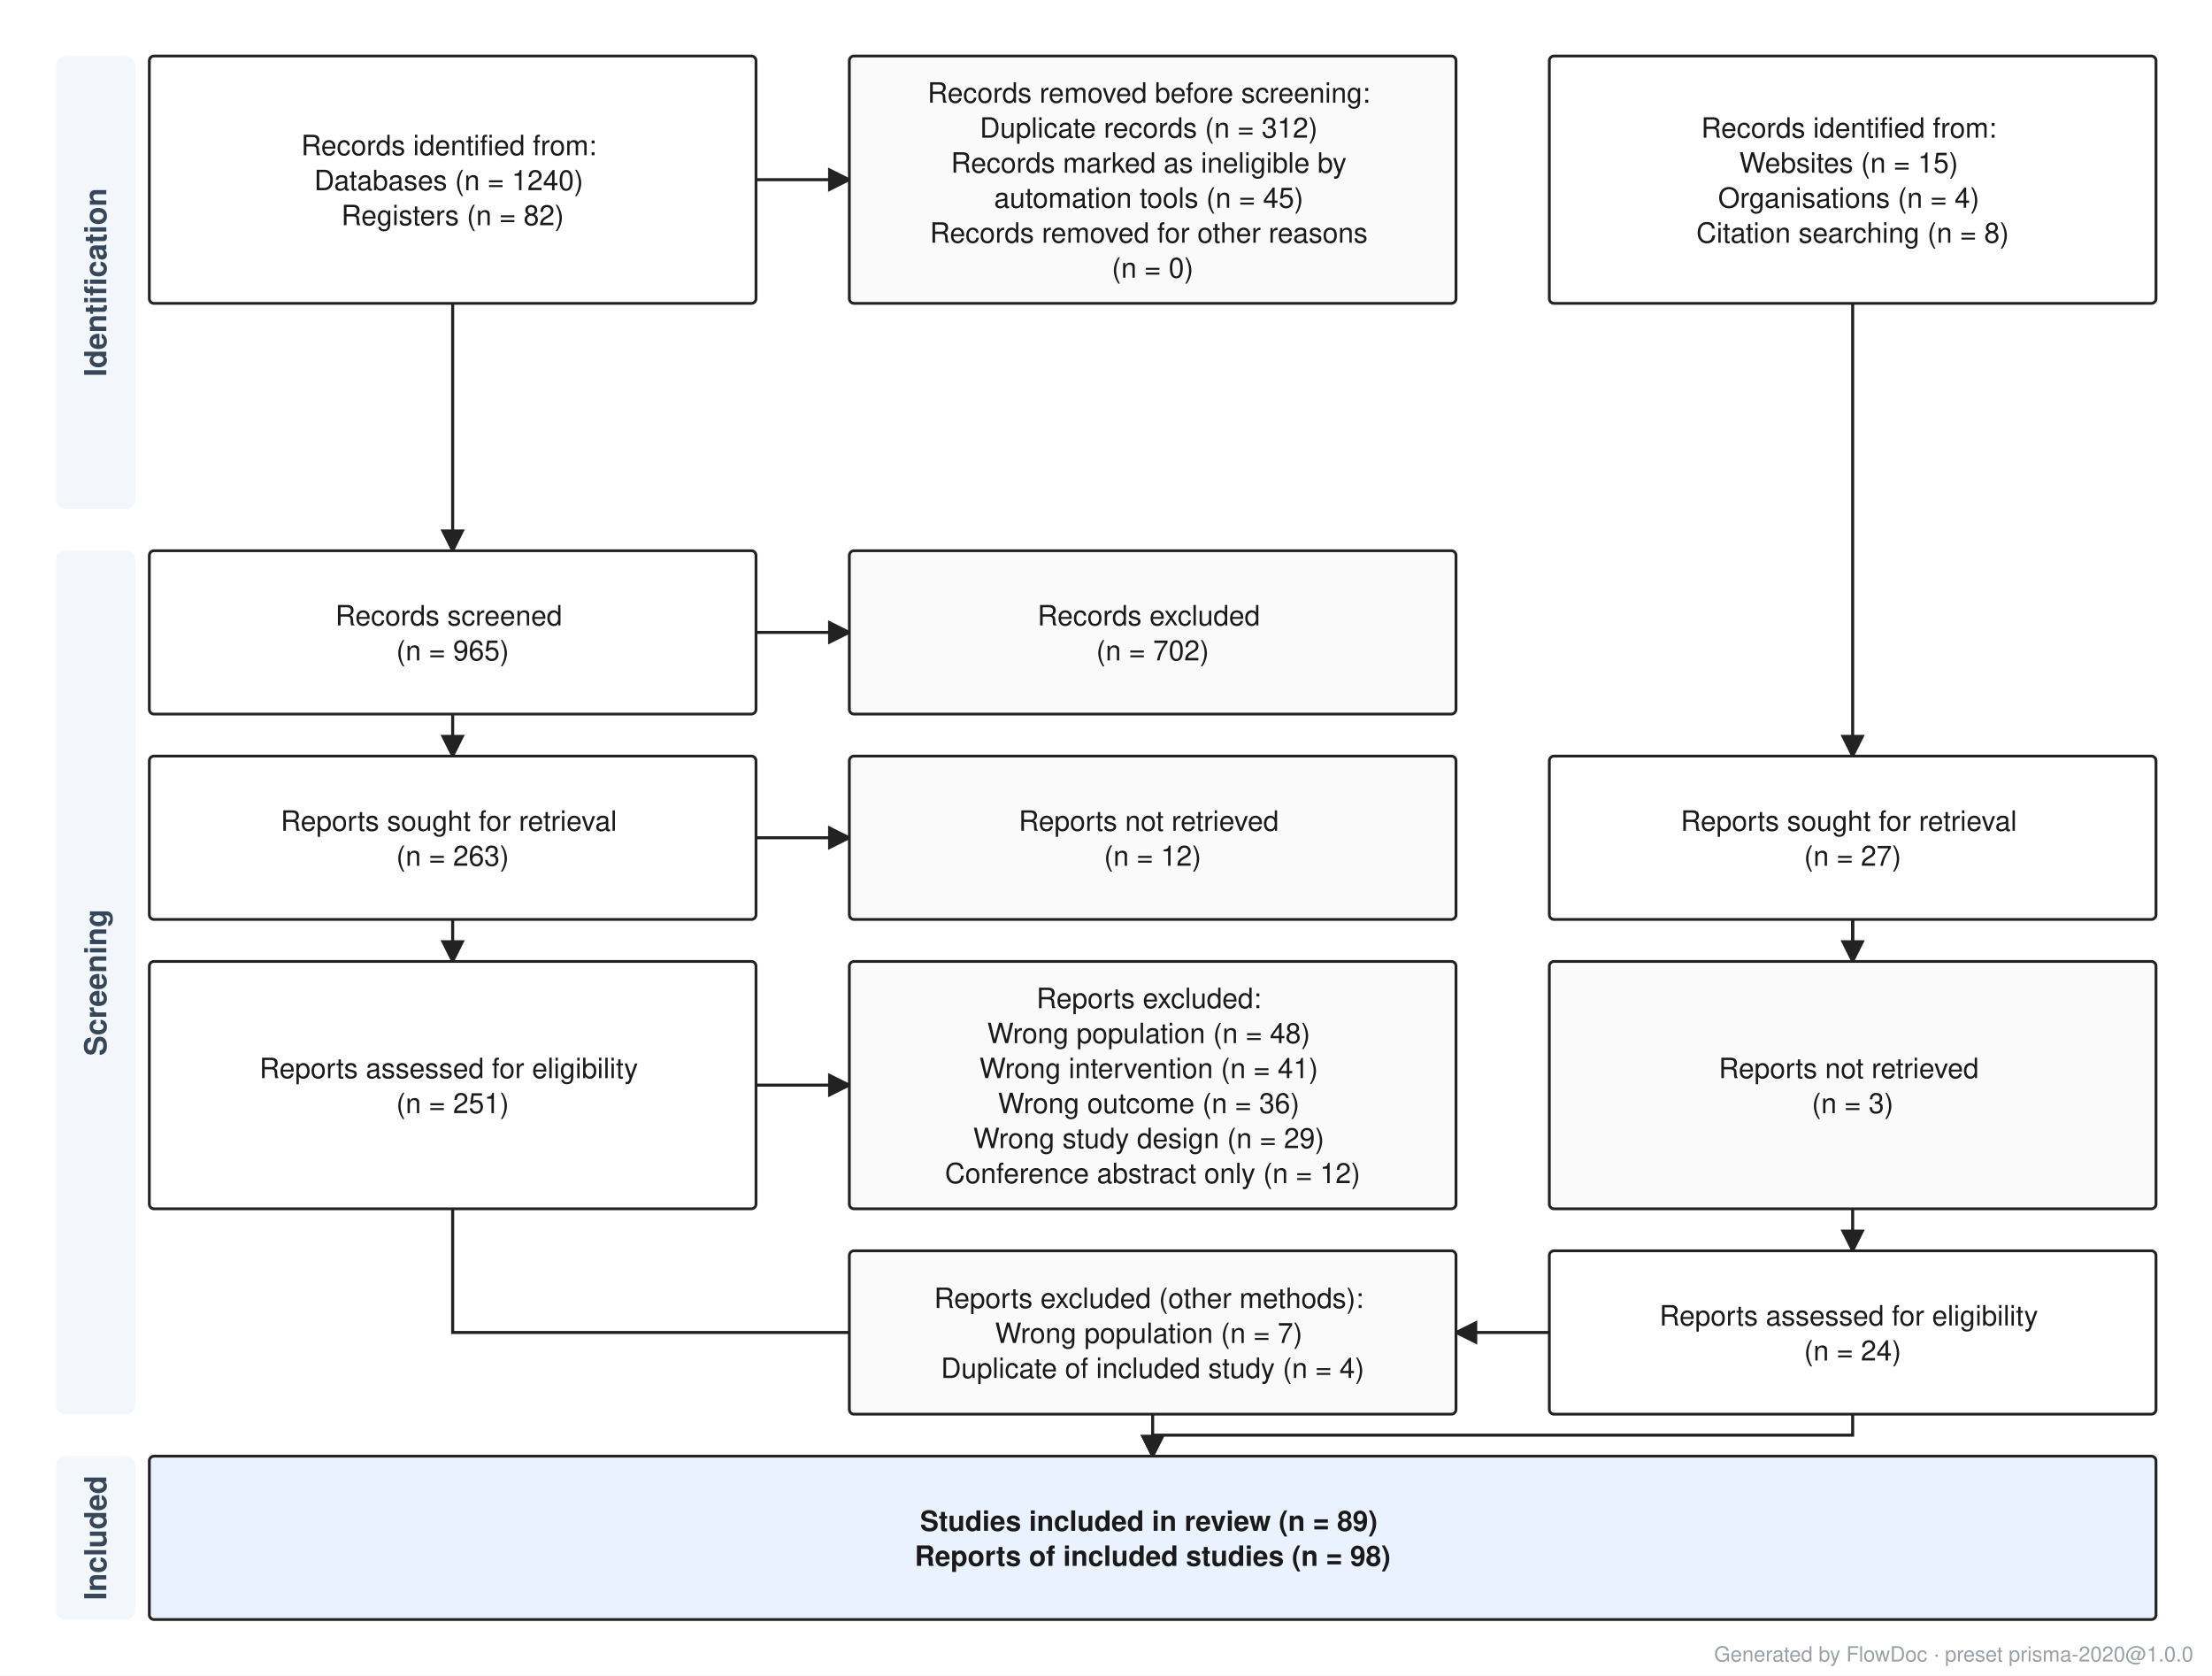
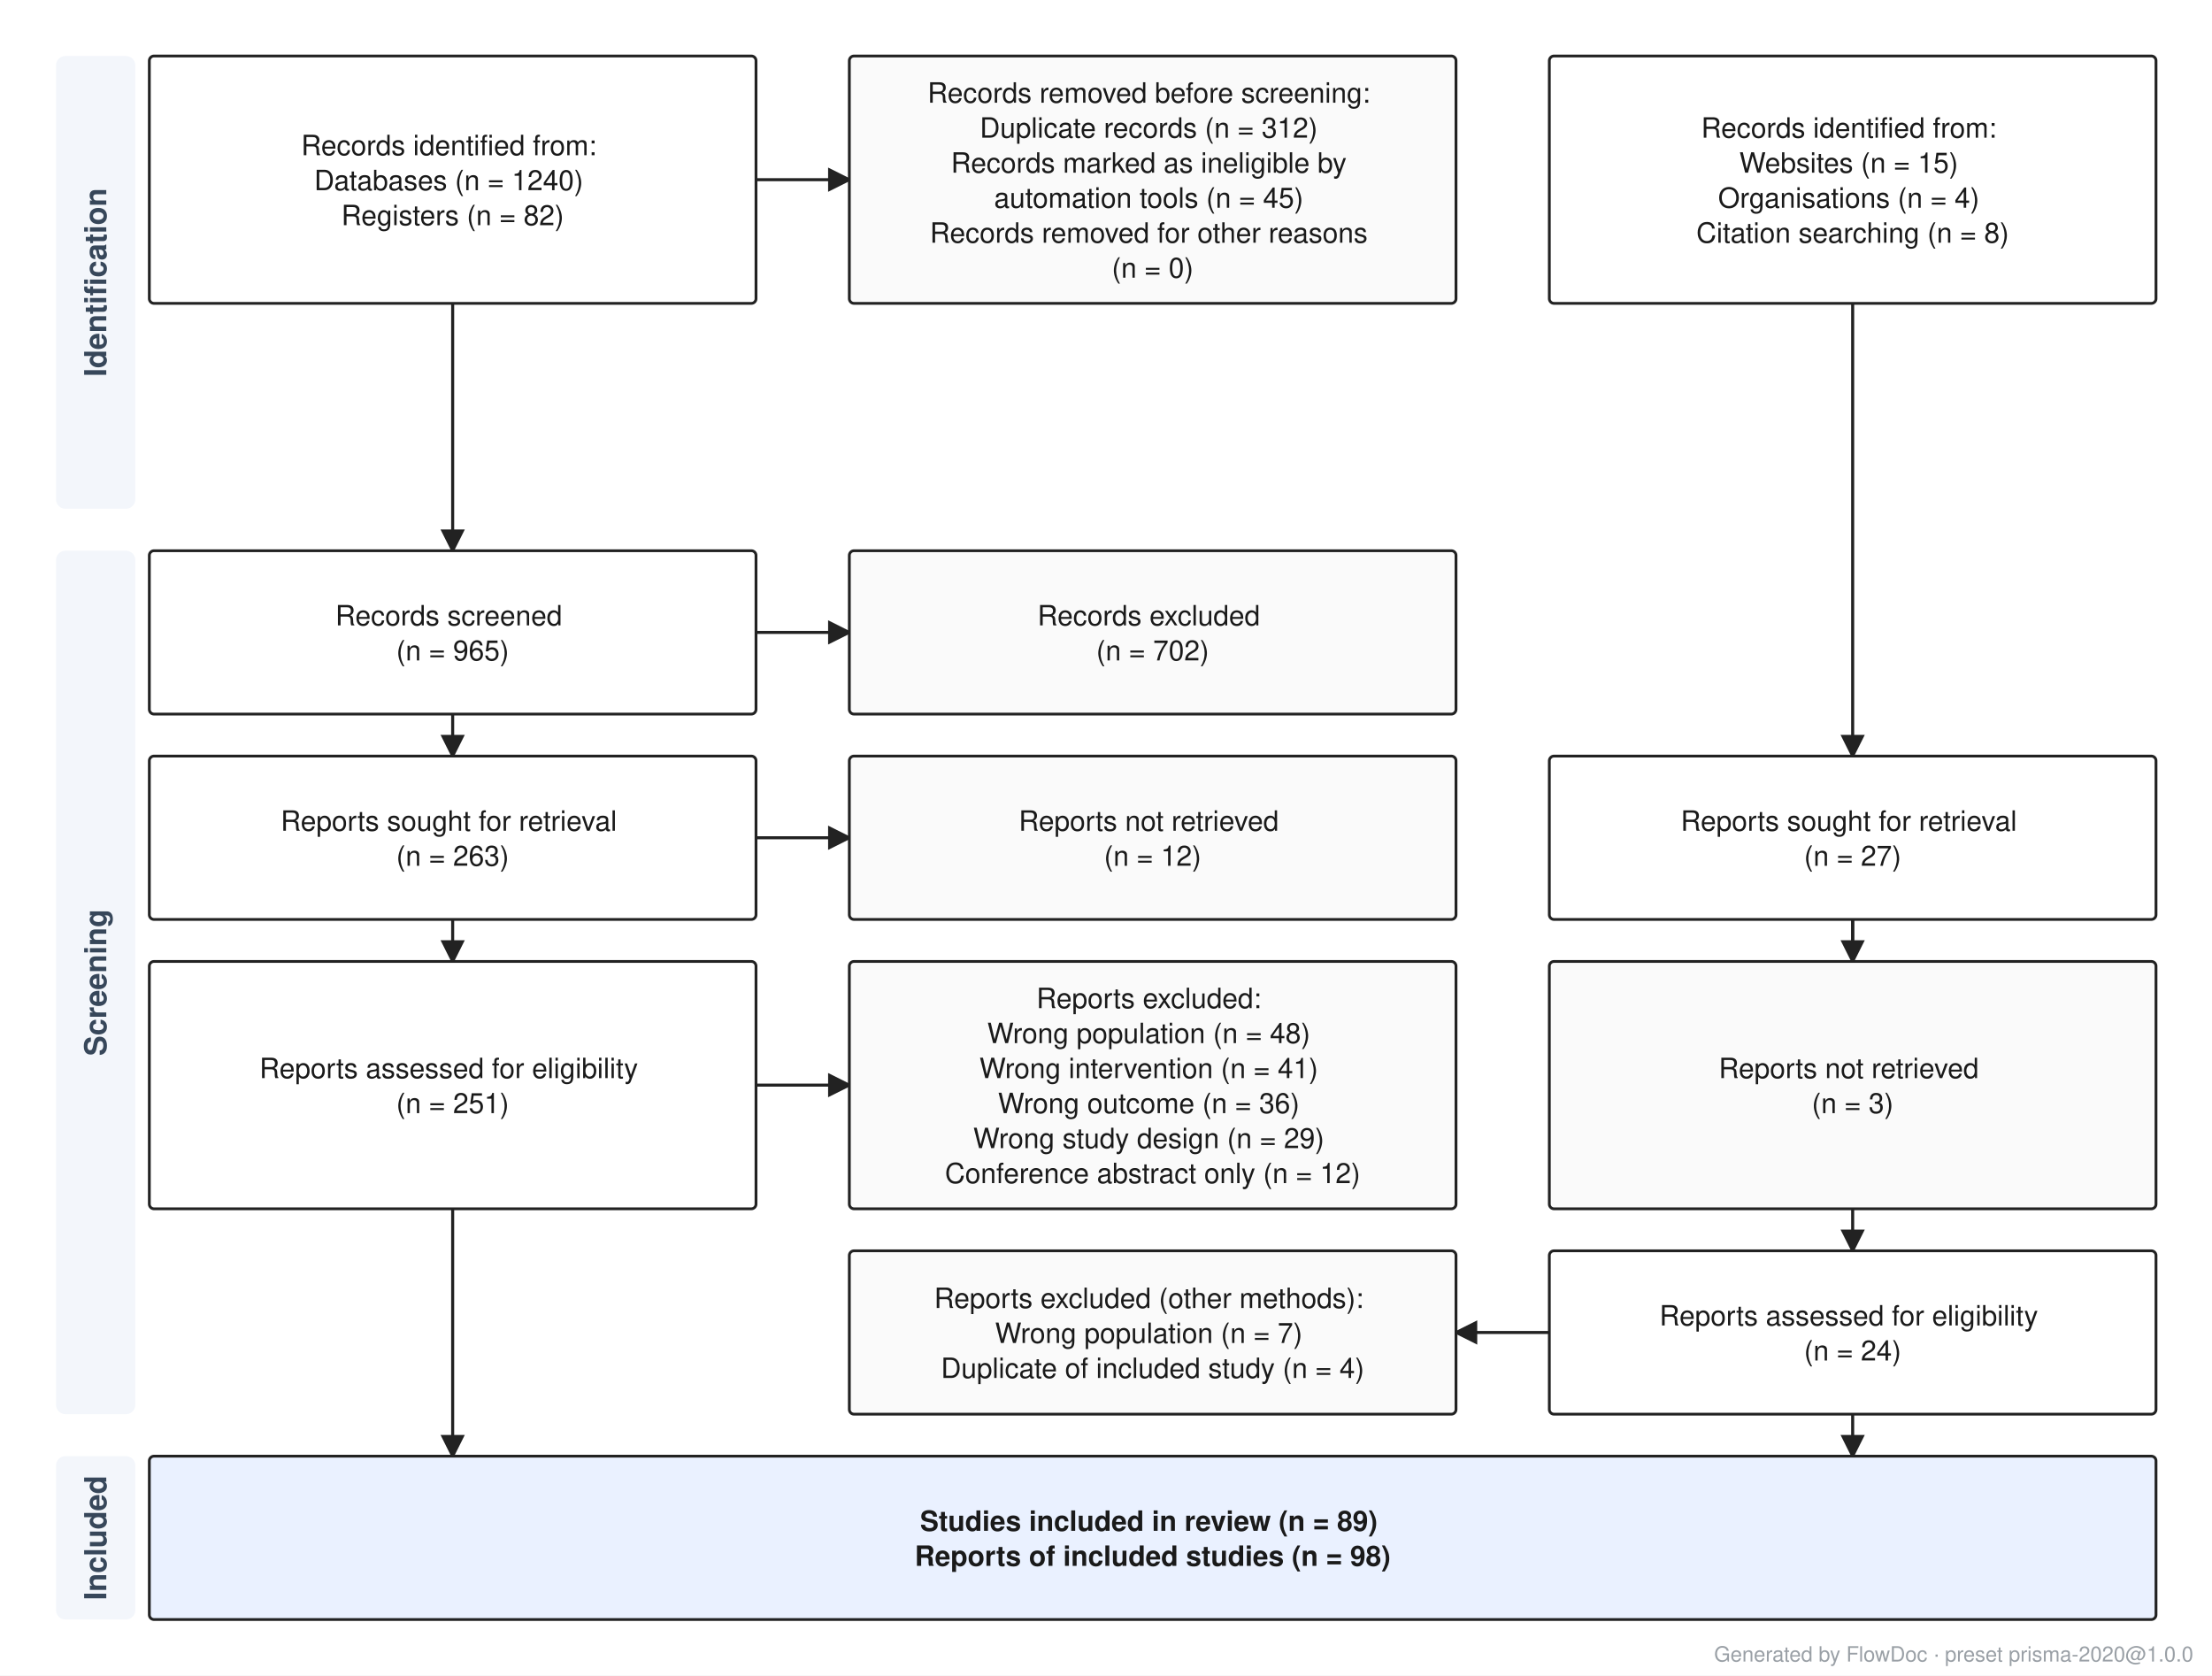
<svg xmlns="http://www.w3.org/2000/svg" version="1.1" width="948" height="718" viewBox="0 0 948 718" font-family="Helvetica, Arial, 'Noto Sans', 'PingFang TC', sans-serif">
  <defs>
    <marker id="arrow" viewBox="0 0 8 8" refX="7" refY="4" markerWidth="8" markerHeight="8" orient="auto-start-reverse">
      <path d="M0,0 L8,4 L0,8 Z" fill="#222222" />
    </marker>
  </defs>
  <rect x="0" y="0" width="948" height="718" fill="#ffffff" />
  <g class="section">
    <rect x="24" y="24" width="34" height="194" fill="#f3f6fb" stroke="none" rx="4" ry="4" />
    <text x="41" y="121" transform="rotate(-90, 41, 121)" text-anchor="middle" dominant-baseline="middle" font-size="13" font-weight="700" fill="#37475a">Identification</text>
  </g>
  <g class="section">
    <rect x="24" y="236" width="34" height="370" fill="#f3f6fb" stroke="none" rx="4" ry="4" />
    <text x="41" y="421" transform="rotate(-90, 41, 421)" text-anchor="middle" dominant-baseline="middle" font-size="13" font-weight="700" fill="#37475a">Screening</text>
  </g>
  <g class="section">
    <rect x="24" y="624" width="34" height="70" fill="#f3f6fb" stroke="none" rx="4" ry="4" />
    <text x="41" y="659" transform="rotate(-90, 41, 659)" text-anchor="middle" dominant-baseline="middle" font-size="13" font-weight="700" fill="#37475a">Included</text>
  </g>
  <path d="M 194 130 L 194 236" fill="none" stroke="#222222" stroke-width="1.3" marker-end="url(#arrow)" />
  <path d="M 194 306 L 194 324" fill="none" stroke="#222222" stroke-width="1.3" marker-end="url(#arrow)" />
  <path d="M 194 394 L 194 412" fill="none" stroke="#222222" stroke-width="1.3" marker-end="url(#arrow)" />
-   <path d="M 194 518 L 194 571 L 494 571 L 494 624" fill="none" stroke="#222222" stroke-width="1.3" marker-end="url(#arrow)" />
+   <path d="M 194 518 L 194 624" fill="none" stroke="#222222" stroke-width="1.3" marker-end="url(#arrow)" />
  <path d="M 324 77 L 364 77" fill="none" stroke="#222222" stroke-width="1.3" marker-end="url(#arrow)" />
  <path d="M 324 271 L 364 271" fill="none" stroke="#222222" stroke-width="1.3" marker-end="url(#arrow)" />
  <path d="M 324 359 L 364 359" fill="none" stroke="#222222" stroke-width="1.3" marker-end="url(#arrow)" />
  <path d="M 324 465 L 364 465" fill="none" stroke="#222222" stroke-width="1.3" marker-end="url(#arrow)" />
  <path d="M 794 130 L 794 324" fill="none" stroke="#222222" stroke-width="1.3" marker-end="url(#arrow)" />
  <path d="M 794 394 L 794 536" fill="none" stroke="#222222" stroke-width="1.3" marker-end="url(#arrow)" />
  <path d="M 794 394 L 794 412" fill="none" stroke="#222222" stroke-width="1.3" marker-end="url(#arrow)" />
  <path d="M 664 571 L 624 571" fill="none" stroke="#222222" stroke-width="1.3" marker-end="url(#arrow)" />
-   <path d="M 794 606 L 794 615 L 494 615 L 494 624" fill="none" stroke="#222222" stroke-width="1.3" marker-end="url(#arrow)" />
+   <path d="M 794 606 L 794 624" fill="none" stroke="#222222" stroke-width="1.3" marker-end="url(#arrow)" />
  <g class="node" data-id="db_sources">
    <rect x="64" y="24" width="260" height="106" rx="2" ry="2" fill="#ffffff" stroke="#222222" stroke-width="1.2" />
    <text text-anchor="middle" fill="#1a1a1a" font-size="12">
      <tspan x="194" y="66.5">Records identified from:</tspan>
      <tspan x="194" y="81.5">Databases (n = 1240)</tspan>
      <tspan x="194" y="96.5">Registers (n = 82)</tspan>
    </text>
  </g>
  <g class="node" data-id="prescreen_removed">
    <rect x="364" y="24" width="260" height="106" rx="2" ry="2" fill="#fafafa" stroke="#222222" stroke-width="1.2" />
    <text text-anchor="middle" fill="#1a1a1a" font-size="12">
      <tspan x="494" y="44">Records removed before screening:</tspan>
      <tspan x="494" y="59">Duplicate records (n = 312)</tspan>
      <tspan x="494" y="74">Records marked as ineligible by</tspan>
      <tspan x="494" y="89">automation tools (n = 45)</tspan>
      <tspan x="494" y="104">Records removed for other reasons</tspan>
      <tspan x="494" y="119">(n = 0)</tspan>
    </text>
  </g>
  <g class="node" data-id="other_sources">
    <rect x="664" y="24" width="260" height="106" rx="2" ry="2" fill="#ffffff" stroke="#222222" stroke-width="1.2" />
    <text text-anchor="middle" fill="#1a1a1a" font-size="12">
      <tspan x="794" y="59">Records identified from:</tspan>
      <tspan x="794" y="74">Websites (n = 15)</tspan>
      <tspan x="794" y="89">Organisations (n = 4)</tspan>
      <tspan x="794" y="104">Citation searching (n = 8)</tspan>
    </text>
  </g>
  <g class="node" data-id="records_screened">
    <rect x="64" y="236" width="260" height="70" rx="2" ry="2" fill="#ffffff" stroke="#222222" stroke-width="1.2" />
    <text text-anchor="middle" fill="#1a1a1a" font-size="12">
      <tspan x="194" y="268">Records screened</tspan>
      <tspan x="194" y="283">(n = 965)</tspan>
    </text>
  </g>
  <g class="node" data-id="records_excluded">
    <rect x="364" y="236" width="260" height="70" rx="2" ry="2" fill="#fafafa" stroke="#222222" stroke-width="1.2" />
    <text text-anchor="middle" fill="#1a1a1a" font-size="12">
      <tspan x="494" y="268">Records excluded</tspan>
      <tspan x="494" y="283">(n = 702)</tspan>
    </text>
  </g>
  <g class="node" data-id="reports_sought">
    <rect x="64" y="324" width="260" height="70" rx="2" ry="2" fill="#ffffff" stroke="#222222" stroke-width="1.2" />
    <text text-anchor="middle" fill="#1a1a1a" font-size="12">
      <tspan x="194" y="356">Reports sought for retrieval</tspan>
      <tspan x="194" y="371">(n = 263)</tspan>
    </text>
  </g>
  <g class="node" data-id="reports_not_retrieved">
    <rect x="364" y="324" width="260" height="70" rx="2" ry="2" fill="#fafafa" stroke="#222222" stroke-width="1.2" />
    <text text-anchor="middle" fill="#1a1a1a" font-size="12">
      <tspan x="494" y="356">Reports not retrieved</tspan>
      <tspan x="494" y="371">(n = 12)</tspan>
    </text>
  </g>
  <g class="node" data-id="reports_other_sought">
    <rect x="664" y="324" width="260" height="70" rx="2" ry="2" fill="#ffffff" stroke="#222222" stroke-width="1.2" />
    <text text-anchor="middle" fill="#1a1a1a" font-size="12">
      <tspan x="794" y="356">Reports sought for retrieval</tspan>
      <tspan x="794" y="371">(n = 27)</tspan>
    </text>
  </g>
  <g class="node" data-id="reports_assessed">
    <rect x="64" y="412" width="260" height="106" rx="2" ry="2" fill="#ffffff" stroke="#222222" stroke-width="1.2" />
    <text text-anchor="middle" fill="#1a1a1a" font-size="12">
      <tspan x="194" y="462">Reports assessed for eligibility</tspan>
      <tspan x="194" y="477">(n = 251)</tspan>
    </text>
  </g>
  <g class="node" data-id="reports_excluded">
    <rect x="364" y="412" width="260" height="106" rx="2" ry="2" fill="#fafafa" stroke="#222222" stroke-width="1.2" />
    <text text-anchor="middle" fill="#1a1a1a" font-size="12">
      <tspan x="494" y="432">Reports excluded:</tspan>
      <tspan x="494" y="447">Wrong population (n = 48)</tspan>
      <tspan x="494" y="462">Wrong intervention (n = 41)</tspan>
      <tspan x="494" y="477">Wrong outcome (n = 36)</tspan>
      <tspan x="494" y="492">Wrong study design (n = 29)</tspan>
      <tspan x="494" y="507">Conference abstract only (n = 12)</tspan>
    </text>
  </g>
  <g class="node" data-id="reports_other_not_retrieved">
    <rect x="664" y="412" width="260" height="106" rx="2" ry="2" fill="#fafafa" stroke="#222222" stroke-width="1.2" />
    <text text-anchor="middle" fill="#1a1a1a" font-size="12">
      <tspan x="794" y="462">Reports not retrieved</tspan>
      <tspan x="794" y="477">(n = 3)</tspan>
    </text>
  </g>
  <g class="node" data-id="reports_other_excluded">
    <rect x="364" y="536" width="260" height="70" rx="2" ry="2" fill="#fafafa" stroke="#222222" stroke-width="1.2" />
    <text text-anchor="middle" fill="#1a1a1a" font-size="12">
      <tspan x="494" y="560.5">Reports excluded (other methods):</tspan>
      <tspan x="494" y="575.5">Wrong population (n = 7)</tspan>
      <tspan x="494" y="590.5">Duplicate of included study (n = 4)</tspan>
    </text>
  </g>
  <g class="node" data-id="reports_other_assessed">
    <rect x="664" y="536" width="260" height="70" rx="2" ry="2" fill="#ffffff" stroke="#222222" stroke-width="1.2" />
    <text text-anchor="middle" fill="#1a1a1a" font-size="12">
      <tspan x="794" y="568">Reports assessed for eligibility</tspan>
      <tspan x="794" y="583">(n = 24)</tspan>
    </text>
  </g>
  <g class="node" data-id="included">
    <rect x="64" y="624" width="860" height="70" rx="2" ry="2" fill="#eaf1ff" stroke="#222222" stroke-width="1.2" />
    <text text-anchor="middle" fill="#1a1a1a" font-size="12" font-weight="700">
      <tspan x="494" y="656">Studies included in review (n = 89)</tspan>
      <tspan x="494" y="671">Reports of included studies (n = 98)</tspan>
    </text>
  </g>
  <text x="940" y="712" font-size="9" fill="#9aa0a6" text-anchor="end">Generated by FlowDoc · preset prisma-2020@1.0.0</text>
</svg>
